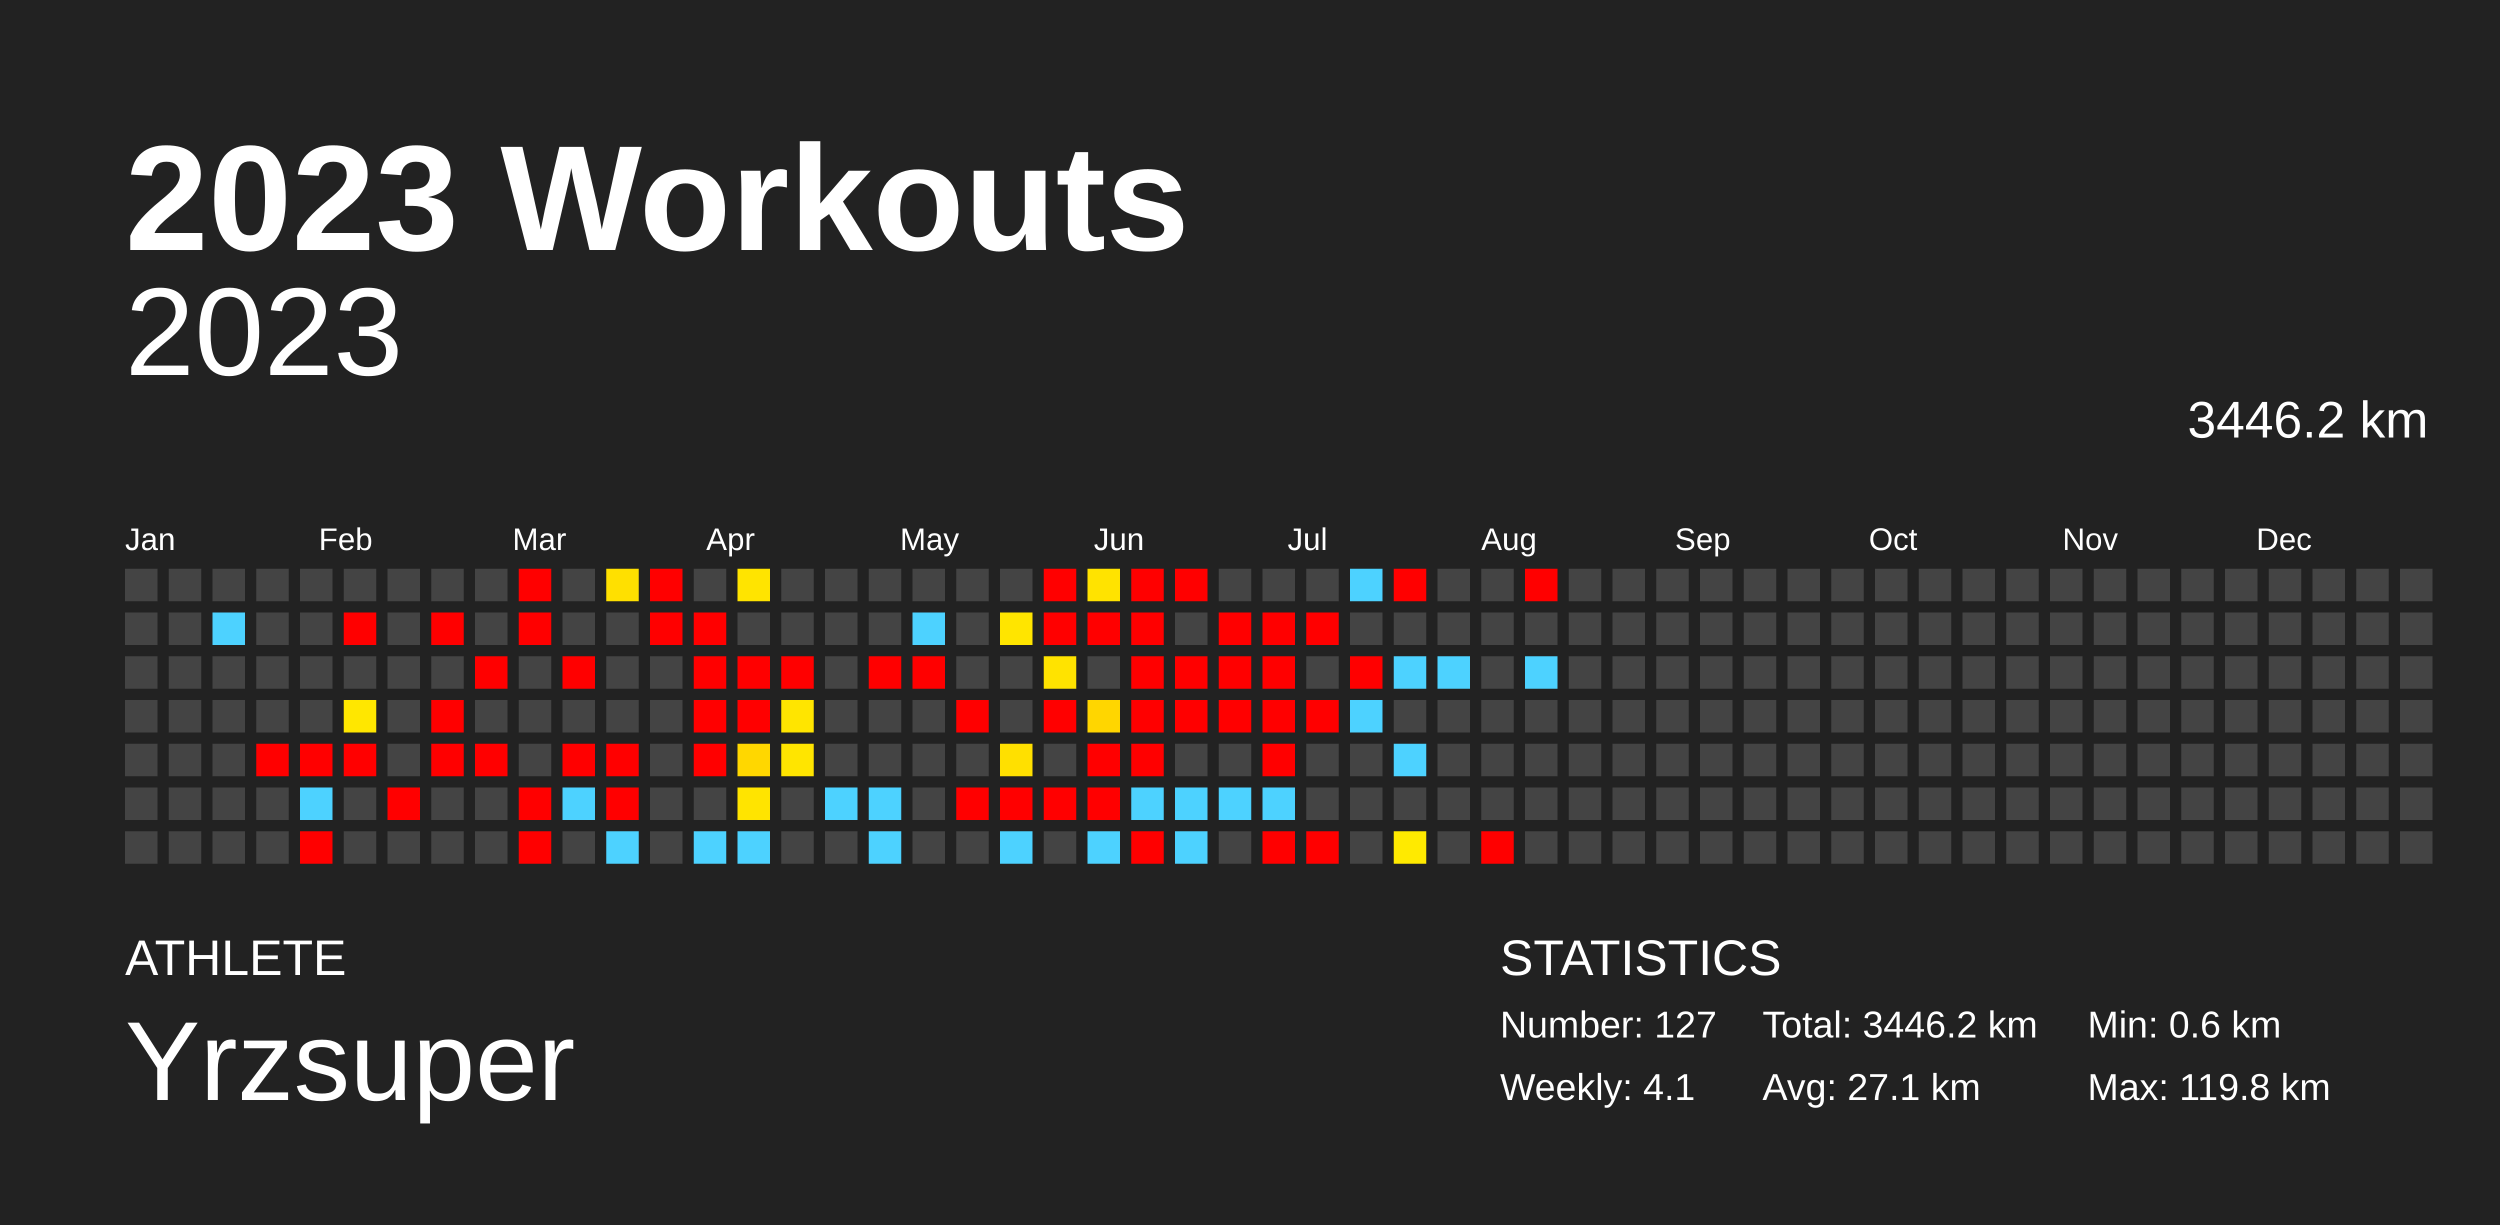
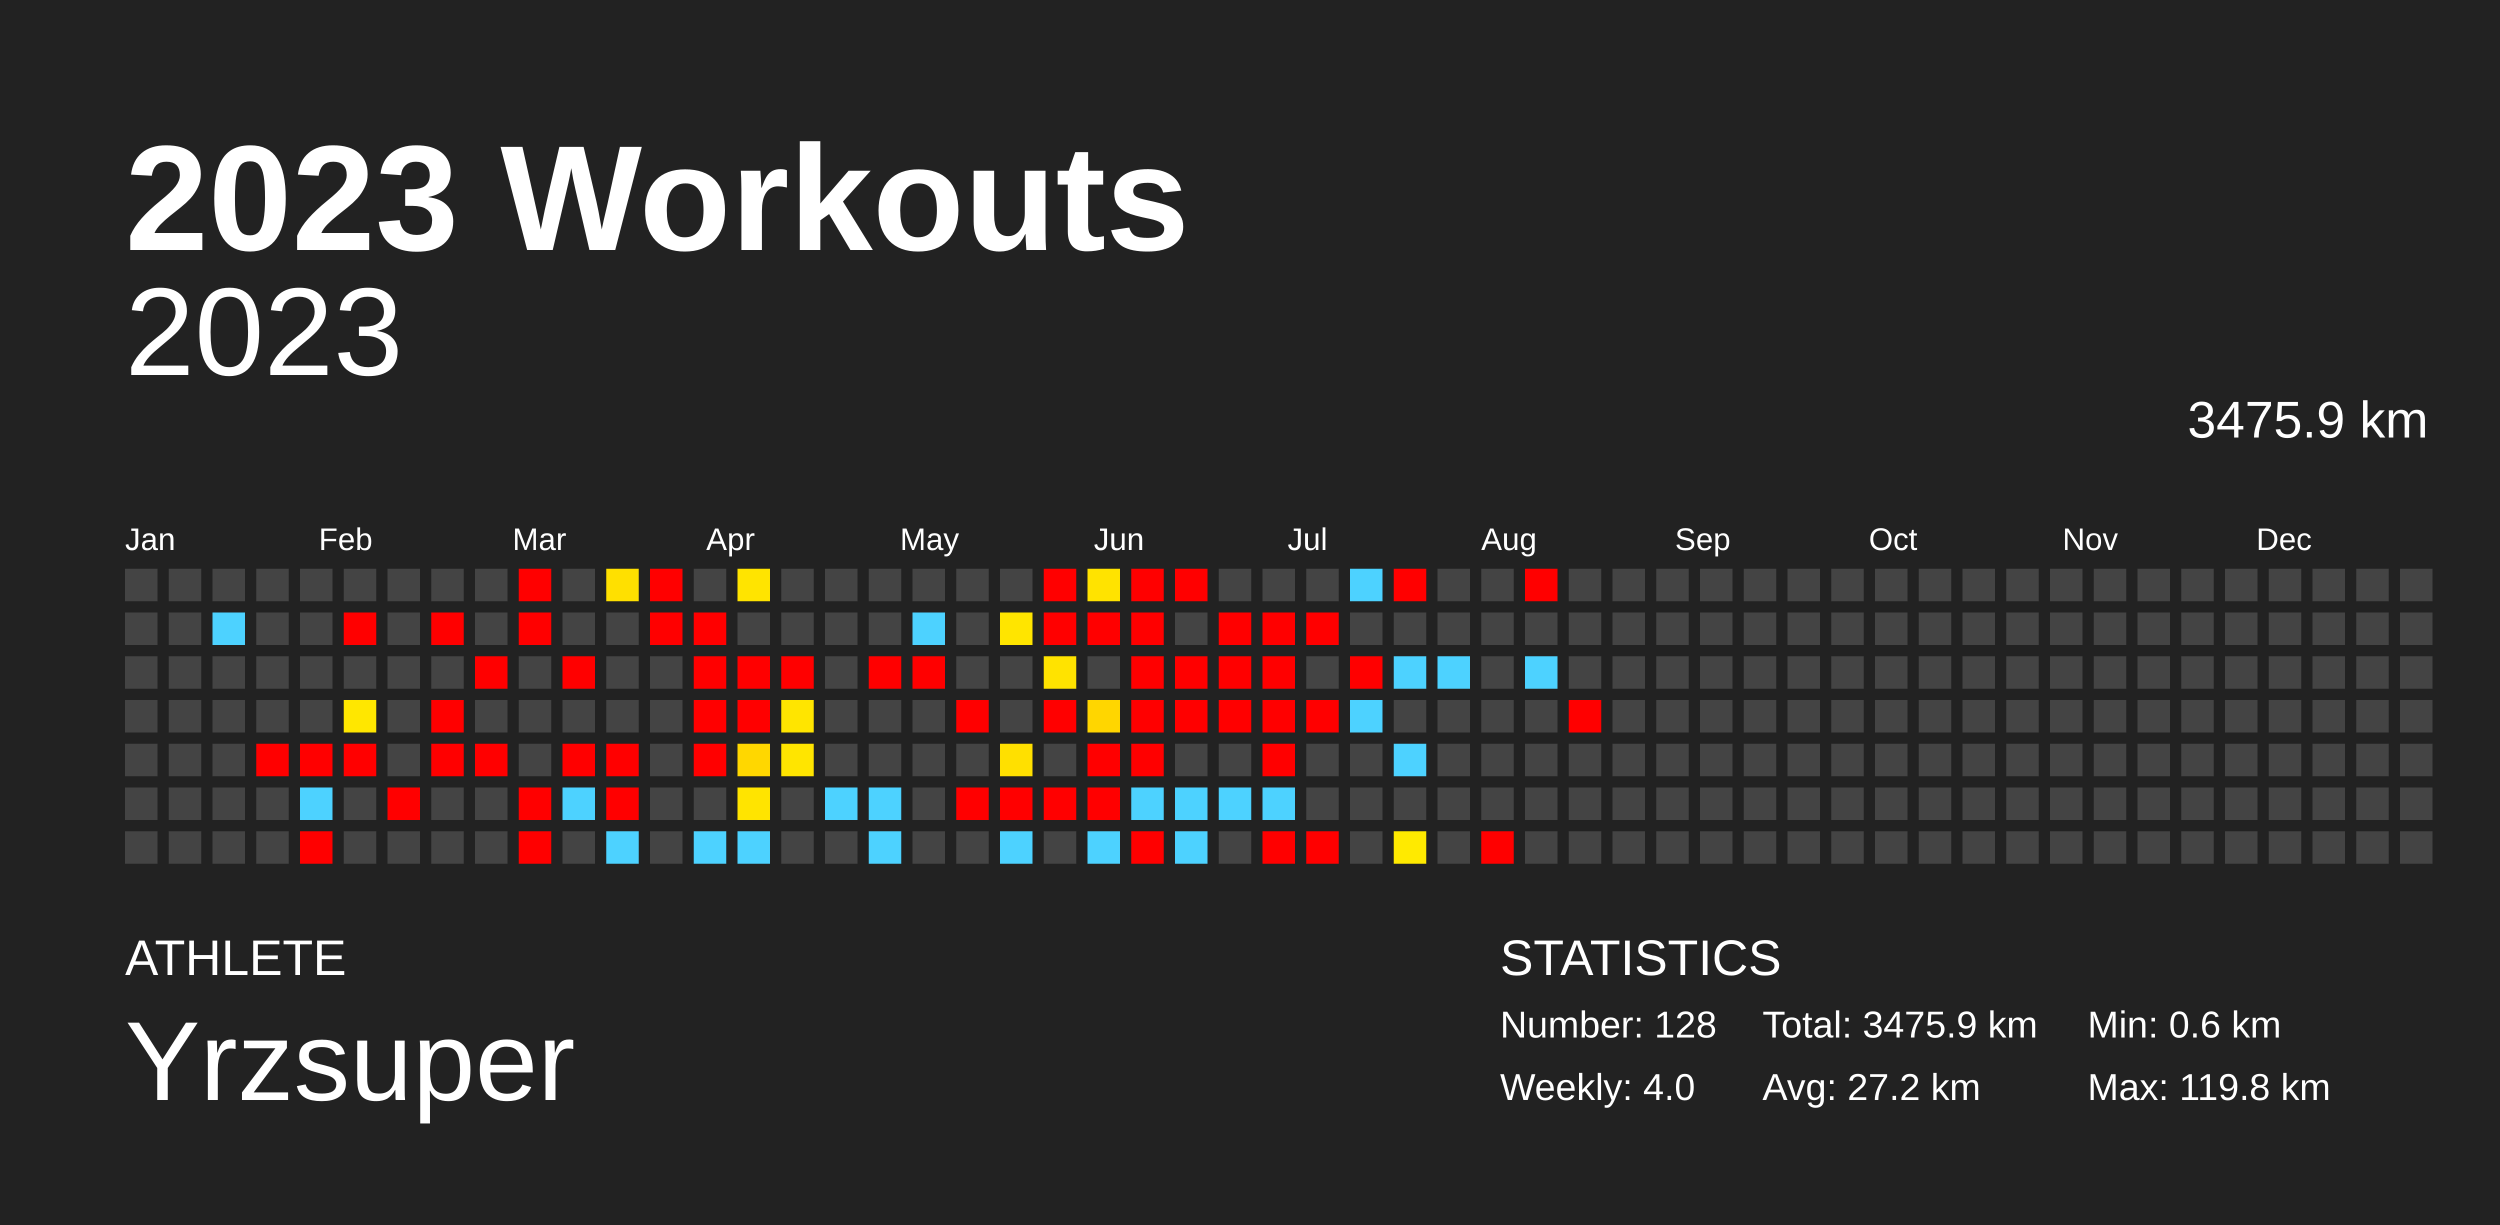
<svg xmlns="http://www.w3.org/2000/svg" baseProfile="full" height="98mm" version="1.1" viewBox="0,0,200,98" width="200mm">
  <defs />
  <rect fill="#222222" height="98" width="200" x="0" y="0" />
  <text fill="#FFFFFF" style="font-size:12px; font-family:Arial; font-weight:bold;" x="10" y="20">2023 Workouts</text>
  <text fill="#FFFFFF" style="font-size:4px; font-family:Arial" x="10" y="78">ATHLETE</text>
  <text fill="#FFFFFF" style="font-size:9px; font-family:Arial" x="10" y="88">Yrzsuper</text>
  <text fill="#FFFFFF" style="font-size:4px; font-family:Arial" x="120" y="78">STATISTICS</text>
-   <text fill="#FFFFFF" style="font-size:3px; font-family:Arial" x="120" y="83">Number: 127</text>
-   <text fill="#FFFFFF" style="font-size:3px; font-family:Arial" x="120" y="88">Weekly: 4.1</text>
-   <text fill="#FFFFFF" style="font-size:3px; font-family:Arial" x="141" y="83">Total: 3446.2 km</text>
-   <text fill="#FFFFFF" style="font-size:3px; font-family:Arial" x="141" y="88">Avg: 27.1 km</text>
+   <text fill="#FFFFFF" style="font-size:3px; font-family:Arial" x="120" y="83">Number: 128</text>
+   <text fill="#FFFFFF" style="font-size:3px; font-family:Arial" x="120" y="88">Weekly: 4.0</text>
+   <text fill="#FFFFFF" style="font-size:3px; font-family:Arial" x="141" y="83">Total: 3475.9 km</text>
+   <text fill="#FFFFFF" style="font-size:3px; font-family:Arial" x="141" y="88">Avg: 27.2 km</text>
  <text fill="#FFFFFF" style="font-size:3px; font-family:Arial" x="167" y="83">Min: 0.6 km</text>
  <text fill="#FFFFFF" style="font-size:3px; font-family:Arial" x="167" y="88">Max: 119.8 km</text>
  <text alignment-baseline="hanging" fill="#FFFFFF" style="font-size:10.0px; font-family:Arial;" x="10" y="30">2023</text>
-   <text alignment-baseline="hanging" fill="#FFFFFF" style="font-size:4.125px; font-family:Arial;" x="175" y="35">3446.2 km</text>
+   <text alignment-baseline="hanging" fill="#FFFFFF" style="font-size:4.125px; font-family:Arial;" x="175" y="35">3475.9 km</text>
  <text fill="#FFFFFF" style="font-size:2.5px; font-family:Arial" x="10.0" y="44">Jan</text>
  <text fill="#FFFFFF" style="font-size:2.5px; font-family:Arial" x="25.5" y="44">Feb</text>
  <text fill="#FFFFFF" style="font-size:2.5px; font-family:Arial" x="41.0" y="44">Mar</text>
  <text fill="#FFFFFF" style="font-size:2.5px; font-family:Arial" x="56.5" y="44">Apr</text>
  <text fill="#FFFFFF" style="font-size:2.5px; font-family:Arial" x="72.0" y="44">May</text>
  <text fill="#FFFFFF" style="font-size:2.5px; font-family:Arial" x="87.5" y="44">Jun</text>
  <text fill="#FFFFFF" style="font-size:2.5px; font-family:Arial" x="103.0" y="44">Jul</text>
  <text fill="#FFFFFF" style="font-size:2.5px; font-family:Arial" x="118.5" y="44">Aug</text>
  <text fill="#FFFFFF" style="font-size:2.5px; font-family:Arial" x="134.0" y="44">Sep</text>
  <text fill="#FFFFFF" style="font-size:2.5px; font-family:Arial" x="149.5" y="44">Oct</text>
  <text fill="#FFFFFF" style="font-size:2.5px; font-family:Arial" x="165.0" y="44">Nov</text>
  <text fill="#FFFFFF" style="font-size:2.5px; font-family:Arial" x="180.5" y="44">Dec</text>
  <rect fill="#444444" height="2.6" width="2.6" x="10.0" y="45.5" />
  <rect fill="#444444" height="2.6" width="2.6" x="10.0" y="49.0" />
  <rect fill="#444444" height="2.6" width="2.6" x="10.0" y="52.5" />
  <rect fill="#444444" height="2.6" width="2.6" x="10.0" y="56.0" />
  <rect fill="#444444" height="2.6" width="2.6" x="10.0" y="59.5" />
  <rect fill="#444444" height="2.6" width="2.6" x="10.0" y="63.0" />
  <rect fill="#444444" height="2.6" width="2.6" x="10.0" y="66.5" />
  <rect fill="#444444" height="2.6" width="2.6" x="13.5" y="45.5" />
  <rect fill="#444444" height="2.6" width="2.6" x="13.5" y="49.0" />
  <rect fill="#444444" height="2.6" width="2.6" x="13.5" y="52.5" />
  <rect fill="#444444" height="2.6" width="2.6" x="13.5" y="56.0" />
  <rect fill="#444444" height="2.6" width="2.6" x="13.5" y="59.5" />
  <rect fill="#444444" height="2.6" width="2.6" x="13.5" y="63.0" />
  <rect fill="#444444" height="2.6" width="2.6" x="13.5" y="66.5" />
  <rect fill="#444444" height="2.6" width="2.6" x="17.0" y="45.5" />
  <rect fill="#4dd2ff" height="2.6" width="2.6" x="17.0" y="49.0" />
  <rect fill="#444444" height="2.6" width="2.6" x="17.0" y="52.5" />
  <rect fill="#444444" height="2.6" width="2.6" x="17.0" y="56.0" />
  <rect fill="#444444" height="2.6" width="2.6" x="17.0" y="59.5" />
  <rect fill="#444444" height="2.6" width="2.6" x="17.0" y="63.0" />
  <rect fill="#444444" height="2.6" width="2.6" x="17.0" y="66.5" />
  <rect fill="#444444" height="2.6" width="2.6" x="20.5" y="45.5" />
  <rect fill="#444444" height="2.6" width="2.6" x="20.5" y="49.0" />
  <rect fill="#444444" height="2.6" width="2.6" x="20.5" y="52.5" />
  <rect fill="#444444" height="2.6" width="2.6" x="20.5" y="56.0" />
  <rect fill="red" height="2.6" width="2.6" x="20.5" y="59.5" />
  <rect fill="#444444" height="2.6" width="2.6" x="20.5" y="63.0" />
  <rect fill="#444444" height="2.6" width="2.6" x="20.5" y="66.5" />
  <rect fill="#444444" height="2.6" width="2.6" x="24.0" y="45.5" />
  <rect fill="#444444" height="2.6" width="2.6" x="24.0" y="49.0" />
  <rect fill="#444444" height="2.6" width="2.6" x="24.0" y="52.5" />
  <rect fill="#444444" height="2.6" width="2.6" x="24.0" y="56.0" />
  <rect fill="red" height="2.6" width="2.6" x="24.0" y="59.5" />
  <rect fill="#4dd2ff" height="2.6" width="2.6" x="24.0" y="63.0" />
  <rect fill="red" height="2.6" width="2.6" x="24.0" y="66.5" />
  <rect fill="#444444" height="2.6" width="2.6" x="27.5" y="45.5" />
  <rect fill="red" height="2.6" width="2.6" x="27.5" y="49.0" />
  <rect fill="#444444" height="2.6" width="2.6" x="27.5" y="52.5" />
  <rect fill="#ffe700" height="2.6" width="2.6" x="27.5" y="56.0" />
  <rect fill="red" height="2.6" width="2.6" x="27.5" y="59.5" />
  <rect fill="#444444" height="2.6" width="2.6" x="27.5" y="63.0" />
  <rect fill="#444444" height="2.6" width="2.6" x="27.5" y="66.5" />
  <rect fill="#444444" height="2.6" width="2.6" x="31.0" y="45.5" />
  <rect fill="#444444" height="2.6" width="2.6" x="31.0" y="49.0" />
  <rect fill="#444444" height="2.6" width="2.6" x="31.0" y="52.5" />
  <rect fill="#444444" height="2.6" width="2.6" x="31.0" y="56.0" />
  <rect fill="#444444" height="2.6" width="2.6" x="31.0" y="59.5" />
  <rect fill="red" height="2.6" width="2.6" x="31.0" y="63.0" />
  <rect fill="#444444" height="2.6" width="2.6" x="31.0" y="66.5" />
  <rect fill="#444444" height="2.6" width="2.6" x="34.5" y="45.5" />
  <rect fill="red" height="2.6" width="2.6" x="34.5" y="49.0" />
  <rect fill="#444444" height="2.6" width="2.6" x="34.5" y="52.5" />
  <rect fill="red" height="2.6" width="2.6" x="34.5" y="56.0" />
  <rect fill="red" height="2.6" width="2.6" x="34.5" y="59.5" />
  <rect fill="#444444" height="2.6" width="2.6" x="34.5" y="63.0" />
  <rect fill="#444444" height="2.6" width="2.6" x="34.5" y="66.5" />
  <rect fill="#444444" height="2.6" width="2.6" x="38.0" y="45.5" />
  <rect fill="#444444" height="2.6" width="2.6" x="38.0" y="49.0" />
  <rect fill="red" height="2.6" width="2.6" x="38.0" y="52.5" />
  <rect fill="#444444" height="2.6" width="2.6" x="38.0" y="56.0" />
  <rect fill="red" height="2.6" width="2.6" x="38.0" y="59.5" />
  <rect fill="#444444" height="2.6" width="2.6" x="38.0" y="63.0" />
  <rect fill="#444444" height="2.6" width="2.6" x="38.0" y="66.5" />
  <rect fill="red" height="2.6" width="2.6" x="41.5" y="45.5" />
  <rect fill="red" height="2.6" width="2.6" x="41.5" y="49.0" />
  <rect fill="#444444" height="2.6" width="2.6" x="41.5" y="52.5" />
  <rect fill="#444444" height="2.6" width="2.6" x="41.5" y="56.0" />
  <rect fill="#444444" height="2.6" width="2.6" x="41.5" y="59.5" />
  <rect fill="red" height="2.6" width="2.6" x="41.5" y="63.0" />
  <rect fill="red" height="2.6" width="2.6" x="41.5" y="66.5" />
  <rect fill="#444444" height="2.6" width="2.6" x="45.0" y="45.5" />
  <rect fill="#444444" height="2.6" width="2.6" x="45.0" y="49.0" />
  <rect fill="red" height="2.6" width="2.6" x="45.0" y="52.5" />
  <rect fill="#444444" height="2.6" width="2.6" x="45.0" y="56.0" />
  <rect fill="red" height="2.6" width="2.6" x="45.0" y="59.5" />
  <rect fill="#4dd2ff" height="2.6" width="2.6" x="45.0" y="63.0" />
  <rect fill="#444444" height="2.6" width="2.6" x="45.0" y="66.5" />
  <rect fill="#ffe000" height="2.6" width="2.6" x="48.5" y="45.5" />
  <rect fill="#444444" height="2.6" width="2.6" x="48.5" y="49.0" />
  <rect fill="#444444" height="2.6" width="2.6" x="48.5" y="52.5" />
  <rect fill="#444444" height="2.6" width="2.6" x="48.5" y="56.0" />
  <rect fill="red" height="2.6" width="2.6" x="48.5" y="59.5" />
  <rect fill="red" height="2.6" width="2.6" x="48.5" y="63.0" />
  <rect fill="#4dd2ff" height="2.6" width="2.6" x="48.5" y="66.5" />
  <rect fill="red" height="2.6" width="2.6" x="52.0" y="45.5" />
  <rect fill="red" height="2.6" width="2.6" x="52.0" y="49.0" />
  <rect fill="#444444" height="2.6" width="2.6" x="52.0" y="52.5" />
  <rect fill="#444444" height="2.6" width="2.6" x="52.0" y="56.0" />
  <rect fill="#444444" height="2.6" width="2.6" x="52.0" y="59.5" />
  <rect fill="#444444" height="2.6" width="2.6" x="52.0" y="63.0" />
  <rect fill="#444444" height="2.6" width="2.6" x="52.0" y="66.5" />
  <rect fill="#444444" height="2.6" width="2.6" x="55.5" y="45.5" />
  <rect fill="red" height="2.6" width="2.6" x="55.5" y="49.0" />
  <rect fill="red" height="2.6" width="2.6" x="55.5" y="52.5" />
  <rect fill="red" height="2.6" width="2.6" x="55.5" y="56.0" />
  <rect fill="red" height="2.6" width="2.6" x="55.5" y="59.5" />
  <rect fill="#444444" height="2.6" width="2.6" x="55.5" y="63.0" />
  <rect fill="#4dd2ff" height="2.6" width="2.6" x="55.5" y="66.5" />
  <rect fill="#ffe400" height="2.6" width="2.6" x="59.0" y="45.5" />
  <rect fill="#444444" height="2.6" width="2.6" x="59.0" y="49.0" />
  <rect fill="red" height="2.6" width="2.6" x="59.0" y="52.5" />
  <rect fill="red" height="2.6" width="2.6" x="59.0" y="56.0" />
  <rect fill="#ffd700" height="2.6" width="2.6" x="59.0" y="59.5" />
  <rect fill="#ffe400" height="2.6" width="2.6" x="59.0" y="63.0" />
  <rect fill="#4dd2ff" height="2.6" width="2.6" x="59.0" y="66.5" />
  <rect fill="#444444" height="2.6" width="2.6" x="62.5" y="45.5" />
  <rect fill="#444444" height="2.6" width="2.6" x="62.5" y="49.0" />
  <rect fill="red" height="2.6" width="2.6" x="62.5" y="52.5" />
  <rect fill="#ffe500" height="2.6" width="2.6" x="62.5" y="56.0" />
  <rect fill="#ffe500" height="2.6" width="2.6" x="62.5" y="59.5" />
  <rect fill="#444444" height="2.6" width="2.6" x="62.5" y="63.0" />
  <rect fill="#444444" height="2.6" width="2.6" x="62.5" y="66.5" />
  <rect fill="#444444" height="2.6" width="2.6" x="66.0" y="45.5" />
  <rect fill="#444444" height="2.6" width="2.6" x="66.0" y="49.0" />
  <rect fill="#444444" height="2.6" width="2.6" x="66.0" y="52.5" />
  <rect fill="#444444" height="2.6" width="2.6" x="66.0" y="56.0" />
  <rect fill="#444444" height="2.6" width="2.6" x="66.0" y="59.5" />
  <rect fill="#4dd2ff" height="2.6" width="2.6" x="66.0" y="63.0" />
  <rect fill="#444444" height="2.6" width="2.6" x="66.0" y="66.5" />
  <rect fill="#444444" height="2.6" width="2.6" x="69.5" y="45.5" />
  <rect fill="#444444" height="2.6" width="2.6" x="69.5" y="49.0" />
  <rect fill="red" height="2.6" width="2.6" x="69.5" y="52.5" />
  <rect fill="#444444" height="2.6" width="2.6" x="69.5" y="56.0" />
  <rect fill="#444444" height="2.6" width="2.6" x="69.5" y="59.5" />
  <rect fill="#4dd2ff" height="2.6" width="2.6" x="69.5" y="63.0" />
  <rect fill="#4dd2ff" height="2.6" width="2.6" x="69.5" y="66.5" />
  <rect fill="#444444" height="2.6" width="2.6" x="73.0" y="45.5" />
  <rect fill="#4dd2ff" height="2.6" width="2.6" x="73.0" y="49.0" />
  <rect fill="red" height="2.6" width="2.6" x="73.0" y="52.5" />
  <rect fill="#444444" height="2.6" width="2.6" x="73.0" y="56.0" />
  <rect fill="#444444" height="2.6" width="2.6" x="73.0" y="59.5" />
  <rect fill="#444444" height="2.6" width="2.6" x="73.0" y="63.0" />
  <rect fill="#444444" height="2.6" width="2.6" x="73.0" y="66.5" />
  <rect fill="#444444" height="2.6" width="2.6" x="76.5" y="45.5" />
  <rect fill="#444444" height="2.6" width="2.6" x="76.5" y="49.0" />
  <rect fill="#444444" height="2.6" width="2.6" x="76.5" y="52.5" />
  <rect fill="red" height="2.6" width="2.6" x="76.5" y="56.0" />
  <rect fill="#444444" height="2.6" width="2.6" x="76.5" y="59.5" />
  <rect fill="red" height="2.6" width="2.6" x="76.5" y="63.0" />
  <rect fill="#444444" height="2.6" width="2.6" x="76.5" y="66.5" />
  <rect fill="#444444" height="2.6" width="2.6" x="80.0" y="45.5" />
  <rect fill="#ffe500" height="2.6" width="2.6" x="80.0" y="49.0" />
  <rect fill="#444444" height="2.6" width="2.6" x="80.0" y="52.5" />
  <rect fill="#444444" height="2.6" width="2.6" x="80.0" y="56.0" />
  <rect fill="#ffe000" height="2.6" width="2.6" x="80.0" y="59.5" />
  <rect fill="red" height="2.6" width="2.6" x="80.0" y="63.0" />
  <rect fill="#4dd2ff" height="2.6" width="2.6" x="80.0" y="66.5" />
  <rect fill="red" height="2.6" width="2.6" x="83.5" y="45.5" />
  <rect fill="red" height="2.6" width="2.6" x="83.5" y="49.0" />
  <rect fill="#ffe300" height="2.6" width="2.6" x="83.5" y="52.5" />
  <rect fill="red" height="2.6" width="2.6" x="83.5" y="56.0" />
  <rect fill="#444444" height="2.6" width="2.6" x="83.5" y="59.5" />
  <rect fill="red" height="2.6" width="2.6" x="83.5" y="63.0" />
  <rect fill="#444444" height="2.6" width="2.6" x="83.5" y="66.5" />
  <rect fill="#ffe300" height="2.6" width="2.6" x="87.0" y="45.5" />
  <rect fill="red" height="2.6" width="2.6" x="87.0" y="49.0" />
  <rect fill="#444444" height="2.6" width="2.6" x="87.0" y="52.5" />
  <rect fill="#ffd600" height="2.6" width="2.6" x="87.0" y="56.0" />
  <rect fill="red" height="2.6" width="2.6" x="87.0" y="59.5" />
  <rect fill="red" height="2.6" width="2.6" x="87.0" y="63.0" />
  <rect fill="#4dd2ff" height="2.6" width="2.6" x="87.0" y="66.5" />
  <rect fill="red" height="2.6" width="2.6" x="90.5" y="45.5" />
  <rect fill="red" height="2.6" width="2.6" x="90.5" y="49.0" />
  <rect fill="red" height="2.6" width="2.6" x="90.5" y="52.5" />
  <rect fill="red" height="2.6" width="2.6" x="90.5" y="56.0" />
  <rect fill="red" height="2.6" width="2.6" x="90.5" y="59.5" />
  <rect fill="#4dd2ff" height="2.6" width="2.6" x="90.5" y="63.0" />
  <rect fill="red" height="2.6" width="2.6" x="90.5" y="66.5" />
  <rect fill="red" height="2.6" width="2.6" x="94.0" y="45.5" />
  <rect fill="#444444" height="2.6" width="2.6" x="94.0" y="49.0" />
  <rect fill="red" height="2.6" width="2.6" x="94.0" y="52.5" />
  <rect fill="red" height="2.6" width="2.6" x="94.0" y="56.0" />
  <rect fill="#444444" height="2.6" width="2.6" x="94.0" y="59.5" />
  <rect fill="#4dd2ff" height="2.6" width="2.6" x="94.0" y="63.0" />
  <rect fill="#4dd2ff" height="2.6" width="2.6" x="94.0" y="66.5" />
  <rect fill="#444444" height="2.6" width="2.6" x="97.5" y="45.5" />
  <rect fill="red" height="2.6" width="2.6" x="97.5" y="49.0" />
  <rect fill="red" height="2.6" width="2.6" x="97.5" y="52.5" />
  <rect fill="red" height="2.6" width="2.6" x="97.5" y="56.0" />
  <rect fill="#444444" height="2.6" width="2.6" x="97.5" y="59.5" />
  <rect fill="#4dd2ff" height="2.6" width="2.6" x="97.5" y="63.0" />
  <rect fill="#444444" height="2.6" width="2.6" x="97.5" y="66.5" />
  <rect fill="#444444" height="2.6" width="2.6" x="101.0" y="45.5" />
  <rect fill="red" height="2.6" width="2.6" x="101.0" y="49.0" />
  <rect fill="red" height="2.6" width="2.6" x="101.0" y="52.5" />
  <rect fill="red" height="2.6" width="2.6" x="101.0" y="56.0" />
  <rect fill="red" height="2.6" width="2.6" x="101.0" y="59.5" />
  <rect fill="#4dd2ff" height="2.6" width="2.6" x="101.0" y="63.0" />
  <rect fill="red" height="2.6" width="2.6" x="101.0" y="66.5" />
  <rect fill="#444444" height="2.6" width="2.6" x="104.5" y="45.5" />
  <rect fill="red" height="2.6" width="2.6" x="104.5" y="49.0" />
  <rect fill="#444444" height="2.6" width="2.6" x="104.5" y="52.5" />
  <rect fill="red" height="2.6" width="2.6" x="104.5" y="56.0" />
  <rect fill="#444444" height="2.6" width="2.6" x="104.5" y="59.5" />
  <rect fill="#444444" height="2.6" width="2.6" x="104.5" y="63.0" />
  <rect fill="red" height="2.6" width="2.6" x="104.5" y="66.5" />
  <rect fill="#4dd2ff" height="2.6" width="2.6" x="108.0" y="45.5" />
  <rect fill="#444444" height="2.6" width="2.6" x="108.0" y="49.0" />
  <rect fill="red" height="2.6" width="2.6" x="108.0" y="52.5" />
  <rect fill="#4dd2ff" height="2.6" width="2.6" x="108.0" y="56.0" />
  <rect fill="#444444" height="2.6" width="2.6" x="108.0" y="59.5" />
  <rect fill="#444444" height="2.6" width="2.6" x="108.0" y="63.0" />
  <rect fill="#444444" height="2.6" width="2.6" x="108.0" y="66.5" />
  <rect fill="red" height="2.6" width="2.6" x="111.5" y="45.5" />
  <rect fill="#444444" height="2.6" width="2.6" x="111.5" y="49.0" />
  <rect fill="#4dd2ff" height="2.6" width="2.6" x="111.5" y="52.5" />
  <rect fill="#444444" height="2.6" width="2.6" x="111.5" y="56.0" />
  <rect fill="#4dd2ff" height="2.6" width="2.6" x="111.5" y="59.5" />
  <rect fill="#444444" height="2.6" width="2.6" x="111.5" y="63.0" />
  <rect fill="#ffea00" height="2.6" width="2.6" x="111.5" y="66.5" />
  <rect fill="#444444" height="2.6" width="2.6" x="115.0" y="45.5" />
  <rect fill="#444444" height="2.6" width="2.6" x="115.0" y="49.0" />
  <rect fill="#4dd2ff" height="2.6" width="2.6" x="115.0" y="52.5" />
  <rect fill="#444444" height="2.6" width="2.6" x="115.0" y="56.0" />
  <rect fill="#444444" height="2.6" width="2.6" x="115.0" y="59.5" />
  <rect fill="#444444" height="2.6" width="2.6" x="115.0" y="63.0" />
  <rect fill="#444444" height="2.6" width="2.6" x="115.0" y="66.5" />
  <rect fill="#444444" height="2.6" width="2.6" x="118.5" y="45.5" />
  <rect fill="#444444" height="2.6" width="2.6" x="118.5" y="49.0" />
  <rect fill="#444444" height="2.6" width="2.6" x="118.5" y="52.5" />
  <rect fill="#444444" height="2.6" width="2.6" x="118.5" y="56.0" />
  <rect fill="#444444" height="2.6" width="2.6" x="118.5" y="59.5" />
  <rect fill="#444444" height="2.6" width="2.6" x="118.5" y="63.0" />
  <rect fill="red" height="2.6" width="2.6" x="118.5" y="66.5" />
  <rect fill="red" height="2.6" width="2.6" x="122.0" y="45.5" />
  <rect fill="#444444" height="2.6" width="2.6" x="122.0" y="49.0" />
  <rect fill="#4dd2ff" height="2.6" width="2.6" x="122.0" y="52.5" />
  <rect fill="#444444" height="2.6" width="2.6" x="122.0" y="56.0" />
  <rect fill="#444444" height="2.6" width="2.6" x="122.0" y="59.5" />
  <rect fill="#444444" height="2.6" width="2.6" x="122.0" y="63.0" />
  <rect fill="#444444" height="2.6" width="2.6" x="122.0" y="66.5" />
  <rect fill="#444444" height="2.6" width="2.6" x="125.5" y="45.5" />
  <rect fill="#444444" height="2.6" width="2.6" x="125.5" y="49.0" />
  <rect fill="#444444" height="2.6" width="2.6" x="125.5" y="52.5" />
-   <rect fill="#444444" height="2.6" width="2.6" x="125.5" y="56.0" />
+   <rect fill="red" height="2.6" width="2.6" x="125.5" y="56.0" />
  <rect fill="#444444" height="2.6" width="2.6" x="125.5" y="59.5" />
  <rect fill="#444444" height="2.6" width="2.6" x="125.5" y="63.0" />
  <rect fill="#444444" height="2.6" width="2.6" x="125.5" y="66.5" />
  <rect fill="#444444" height="2.6" width="2.6" x="129.0" y="45.5" />
  <rect fill="#444444" height="2.6" width="2.6" x="129.0" y="49.0" />
  <rect fill="#444444" height="2.6" width="2.6" x="129.0" y="52.5" />
  <rect fill="#444444" height="2.6" width="2.6" x="129.0" y="56.0" />
  <rect fill="#444444" height="2.6" width="2.6" x="129.0" y="59.5" />
  <rect fill="#444444" height="2.6" width="2.6" x="129.0" y="63.0" />
  <rect fill="#444444" height="2.6" width="2.6" x="129.0" y="66.5" />
  <rect fill="#444444" height="2.6" width="2.6" x="132.5" y="45.5" />
  <rect fill="#444444" height="2.6" width="2.6" x="132.5" y="49.0" />
  <rect fill="#444444" height="2.6" width="2.6" x="132.5" y="52.5" />
  <rect fill="#444444" height="2.6" width="2.6" x="132.5" y="56.0" />
  <rect fill="#444444" height="2.6" width="2.6" x="132.5" y="59.5" />
  <rect fill="#444444" height="2.6" width="2.6" x="132.5" y="63.0" />
  <rect fill="#444444" height="2.6" width="2.6" x="132.5" y="66.5" />
  <rect fill="#444444" height="2.6" width="2.6" x="136.0" y="45.5" />
  <rect fill="#444444" height="2.6" width="2.6" x="136.0" y="49.0" />
  <rect fill="#444444" height="2.6" width="2.6" x="136.0" y="52.5" />
  <rect fill="#444444" height="2.6" width="2.6" x="136.0" y="56.0" />
  <rect fill="#444444" height="2.6" width="2.6" x="136.0" y="59.5" />
  <rect fill="#444444" height="2.6" width="2.6" x="136.0" y="63.0" />
  <rect fill="#444444" height="2.6" width="2.6" x="136.0" y="66.5" />
  <rect fill="#444444" height="2.6" width="2.6" x="139.5" y="45.5" />
  <rect fill="#444444" height="2.6" width="2.6" x="139.5" y="49.0" />
  <rect fill="#444444" height="2.6" width="2.6" x="139.5" y="52.5" />
  <rect fill="#444444" height="2.6" width="2.6" x="139.5" y="56.0" />
  <rect fill="#444444" height="2.6" width="2.6" x="139.5" y="59.5" />
  <rect fill="#444444" height="2.6" width="2.6" x="139.5" y="63.0" />
  <rect fill="#444444" height="2.6" width="2.6" x="139.5" y="66.5" />
  <rect fill="#444444" height="2.6" width="2.6" x="143.0" y="45.5" />
  <rect fill="#444444" height="2.6" width="2.6" x="143.0" y="49.0" />
  <rect fill="#444444" height="2.6" width="2.6" x="143.0" y="52.5" />
  <rect fill="#444444" height="2.6" width="2.6" x="143.0" y="56.0" />
  <rect fill="#444444" height="2.6" width="2.6" x="143.0" y="59.5" />
  <rect fill="#444444" height="2.6" width="2.6" x="143.0" y="63.0" />
  <rect fill="#444444" height="2.6" width="2.6" x="143.0" y="66.5" />
  <rect fill="#444444" height="2.6" width="2.6" x="146.5" y="45.5" />
  <rect fill="#444444" height="2.6" width="2.6" x="146.5" y="49.0" />
  <rect fill="#444444" height="2.6" width="2.6" x="146.5" y="52.5" />
  <rect fill="#444444" height="2.6" width="2.6" x="146.5" y="56.0" />
  <rect fill="#444444" height="2.6" width="2.6" x="146.5" y="59.5" />
  <rect fill="#444444" height="2.6" width="2.6" x="146.5" y="63.0" />
  <rect fill="#444444" height="2.6" width="2.6" x="146.5" y="66.5" />
  <rect fill="#444444" height="2.6" width="2.6" x="150.0" y="45.5" />
  <rect fill="#444444" height="2.6" width="2.6" x="150.0" y="49.0" />
  <rect fill="#444444" height="2.6" width="2.6" x="150.0" y="52.5" />
  <rect fill="#444444" height="2.6" width="2.6" x="150.0" y="56.0" />
  <rect fill="#444444" height="2.6" width="2.6" x="150.0" y="59.5" />
  <rect fill="#444444" height="2.6" width="2.6" x="150.0" y="63.0" />
  <rect fill="#444444" height="2.6" width="2.6" x="150.0" y="66.5" />
  <rect fill="#444444" height="2.6" width="2.6" x="153.5" y="45.5" />
  <rect fill="#444444" height="2.6" width="2.6" x="153.5" y="49.0" />
  <rect fill="#444444" height="2.6" width="2.6" x="153.5" y="52.5" />
  <rect fill="#444444" height="2.6" width="2.6" x="153.5" y="56.0" />
  <rect fill="#444444" height="2.6" width="2.6" x="153.5" y="59.5" />
  <rect fill="#444444" height="2.6" width="2.6" x="153.5" y="63.0" />
  <rect fill="#444444" height="2.6" width="2.6" x="153.5" y="66.5" />
  <rect fill="#444444" height="2.6" width="2.6" x="157.0" y="45.5" />
  <rect fill="#444444" height="2.6" width="2.6" x="157.0" y="49.0" />
  <rect fill="#444444" height="2.6" width="2.6" x="157.0" y="52.5" />
  <rect fill="#444444" height="2.6" width="2.6" x="157.0" y="56.0" />
  <rect fill="#444444" height="2.6" width="2.6" x="157.0" y="59.5" />
  <rect fill="#444444" height="2.6" width="2.6" x="157.0" y="63.0" />
  <rect fill="#444444" height="2.6" width="2.6" x="157.0" y="66.5" />
  <rect fill="#444444" height="2.6" width="2.6" x="160.5" y="45.5" />
  <rect fill="#444444" height="2.6" width="2.6" x="160.5" y="49.0" />
  <rect fill="#444444" height="2.6" width="2.6" x="160.5" y="52.5" />
  <rect fill="#444444" height="2.6" width="2.6" x="160.5" y="56.0" />
  <rect fill="#444444" height="2.6" width="2.6" x="160.5" y="59.5" />
  <rect fill="#444444" height="2.6" width="2.6" x="160.5" y="63.0" />
  <rect fill="#444444" height="2.6" width="2.6" x="160.5" y="66.5" />
  <rect fill="#444444" height="2.6" width="2.6" x="164.0" y="45.5" />
  <rect fill="#444444" height="2.6" width="2.6" x="164.0" y="49.0" />
  <rect fill="#444444" height="2.6" width="2.6" x="164.0" y="52.5" />
  <rect fill="#444444" height="2.6" width="2.6" x="164.0" y="56.0" />
  <rect fill="#444444" height="2.6" width="2.6" x="164.0" y="59.5" />
  <rect fill="#444444" height="2.6" width="2.6" x="164.0" y="63.0" />
  <rect fill="#444444" height="2.6" width="2.6" x="164.0" y="66.5" />
  <rect fill="#444444" height="2.6" width="2.6" x="167.5" y="45.5" />
  <rect fill="#444444" height="2.6" width="2.6" x="167.5" y="49.0" />
  <rect fill="#444444" height="2.6" width="2.6" x="167.5" y="52.5" />
  <rect fill="#444444" height="2.6" width="2.6" x="167.5" y="56.0" />
  <rect fill="#444444" height="2.6" width="2.6" x="167.5" y="59.5" />
  <rect fill="#444444" height="2.6" width="2.6" x="167.5" y="63.0" />
  <rect fill="#444444" height="2.6" width="2.6" x="167.5" y="66.5" />
  <rect fill="#444444" height="2.6" width="2.6" x="171.0" y="45.5" />
  <rect fill="#444444" height="2.6" width="2.6" x="171.0" y="49.0" />
  <rect fill="#444444" height="2.6" width="2.6" x="171.0" y="52.5" />
  <rect fill="#444444" height="2.6" width="2.6" x="171.0" y="56.0" />
  <rect fill="#444444" height="2.6" width="2.6" x="171.0" y="59.5" />
  <rect fill="#444444" height="2.6" width="2.6" x="171.0" y="63.0" />
  <rect fill="#444444" height="2.6" width="2.6" x="171.0" y="66.5" />
  <rect fill="#444444" height="2.6" width="2.6" x="174.5" y="45.5" />
  <rect fill="#444444" height="2.6" width="2.6" x="174.5" y="49.0" />
  <rect fill="#444444" height="2.6" width="2.6" x="174.5" y="52.5" />
  <rect fill="#444444" height="2.6" width="2.6" x="174.5" y="56.0" />
  <rect fill="#444444" height="2.6" width="2.6" x="174.5" y="59.5" />
  <rect fill="#444444" height="2.6" width="2.6" x="174.5" y="63.0" />
  <rect fill="#444444" height="2.6" width="2.6" x="174.5" y="66.5" />
  <rect fill="#444444" height="2.6" width="2.6" x="178.0" y="45.5" />
  <rect fill="#444444" height="2.6" width="2.6" x="178.0" y="49.0" />
  <rect fill="#444444" height="2.6" width="2.6" x="178.0" y="52.5" />
  <rect fill="#444444" height="2.6" width="2.6" x="178.0" y="56.0" />
  <rect fill="#444444" height="2.6" width="2.6" x="178.0" y="59.5" />
  <rect fill="#444444" height="2.6" width="2.6" x="178.0" y="63.0" />
  <rect fill="#444444" height="2.6" width="2.6" x="178.0" y="66.5" />
  <rect fill="#444444" height="2.6" width="2.6" x="181.5" y="45.5" />
  <rect fill="#444444" height="2.6" width="2.6" x="181.5" y="49.0" />
  <rect fill="#444444" height="2.6" width="2.6" x="181.5" y="52.5" />
  <rect fill="#444444" height="2.6" width="2.6" x="181.5" y="56.0" />
  <rect fill="#444444" height="2.6" width="2.6" x="181.5" y="59.5" />
  <rect fill="#444444" height="2.6" width="2.6" x="181.5" y="63.0" />
  <rect fill="#444444" height="2.6" width="2.6" x="181.5" y="66.5" />
  <rect fill="#444444" height="2.6" width="2.6" x="185.0" y="45.5" />
  <rect fill="#444444" height="2.6" width="2.6" x="185.0" y="49.0" />
  <rect fill="#444444" height="2.6" width="2.6" x="185.0" y="52.5" />
  <rect fill="#444444" height="2.6" width="2.6" x="185.0" y="56.0" />
  <rect fill="#444444" height="2.6" width="2.6" x="185.0" y="59.5" />
  <rect fill="#444444" height="2.6" width="2.6" x="185.0" y="63.0" />
  <rect fill="#444444" height="2.6" width="2.6" x="185.0" y="66.5" />
  <rect fill="#444444" height="2.6" width="2.6" x="188.5" y="45.5" />
  <rect fill="#444444" height="2.6" width="2.6" x="188.5" y="49.0" />
  <rect fill="#444444" height="2.6" width="2.6" x="188.5" y="52.5" />
  <rect fill="#444444" height="2.6" width="2.6" x="188.5" y="56.0" />
  <rect fill="#444444" height="2.6" width="2.6" x="188.5" y="59.5" />
  <rect fill="#444444" height="2.6" width="2.6" x="188.5" y="63.0" />
  <rect fill="#444444" height="2.6" width="2.6" x="188.5" y="66.5" />
  <rect fill="#444444" height="2.6" width="2.6" x="192.0" y="45.5" />
  <rect fill="#444444" height="2.6" width="2.6" x="192.0" y="49.0" />
  <rect fill="#444444" height="2.6" width="2.6" x="192.0" y="52.5" />
  <rect fill="#444444" height="2.6" width="2.6" x="192.0" y="56.0" />
  <rect fill="#444444" height="2.6" width="2.6" x="192.0" y="59.5" />
  <rect fill="#444444" height="2.6" width="2.6" x="192.0" y="63.0" />
  <rect fill="#444444" height="2.6" width="2.6" x="192.0" y="66.5" />
</svg>
